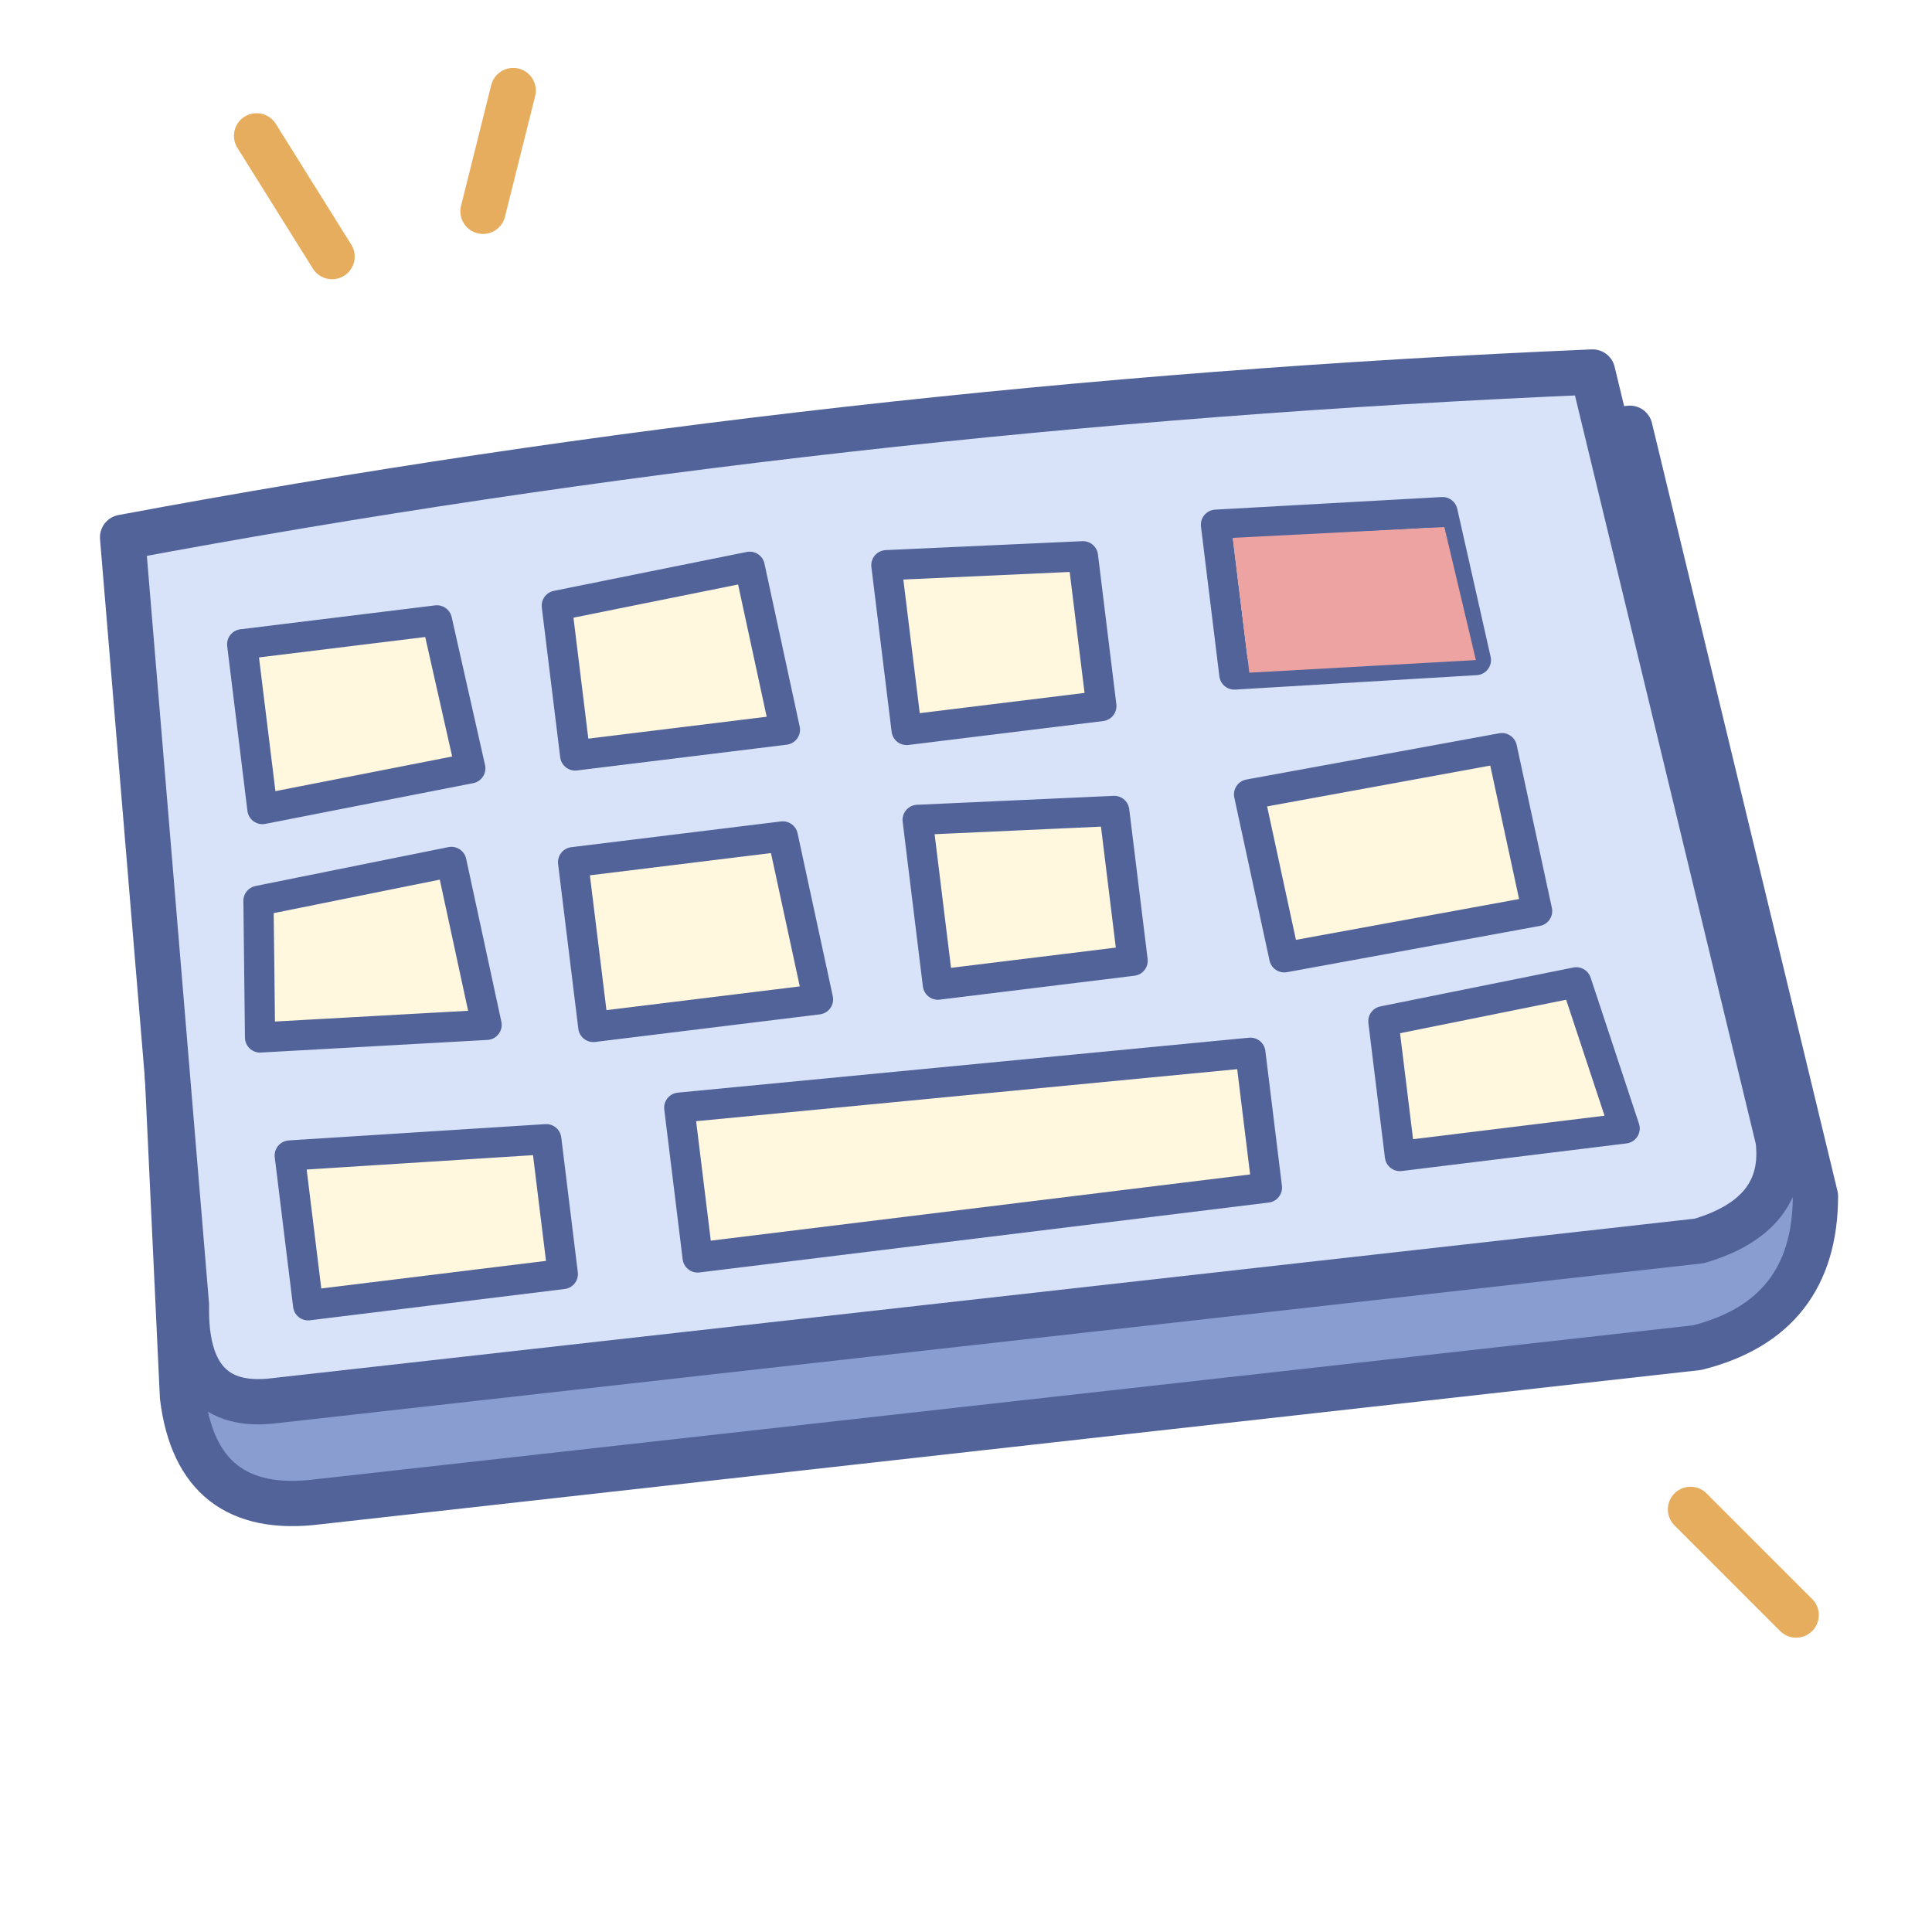
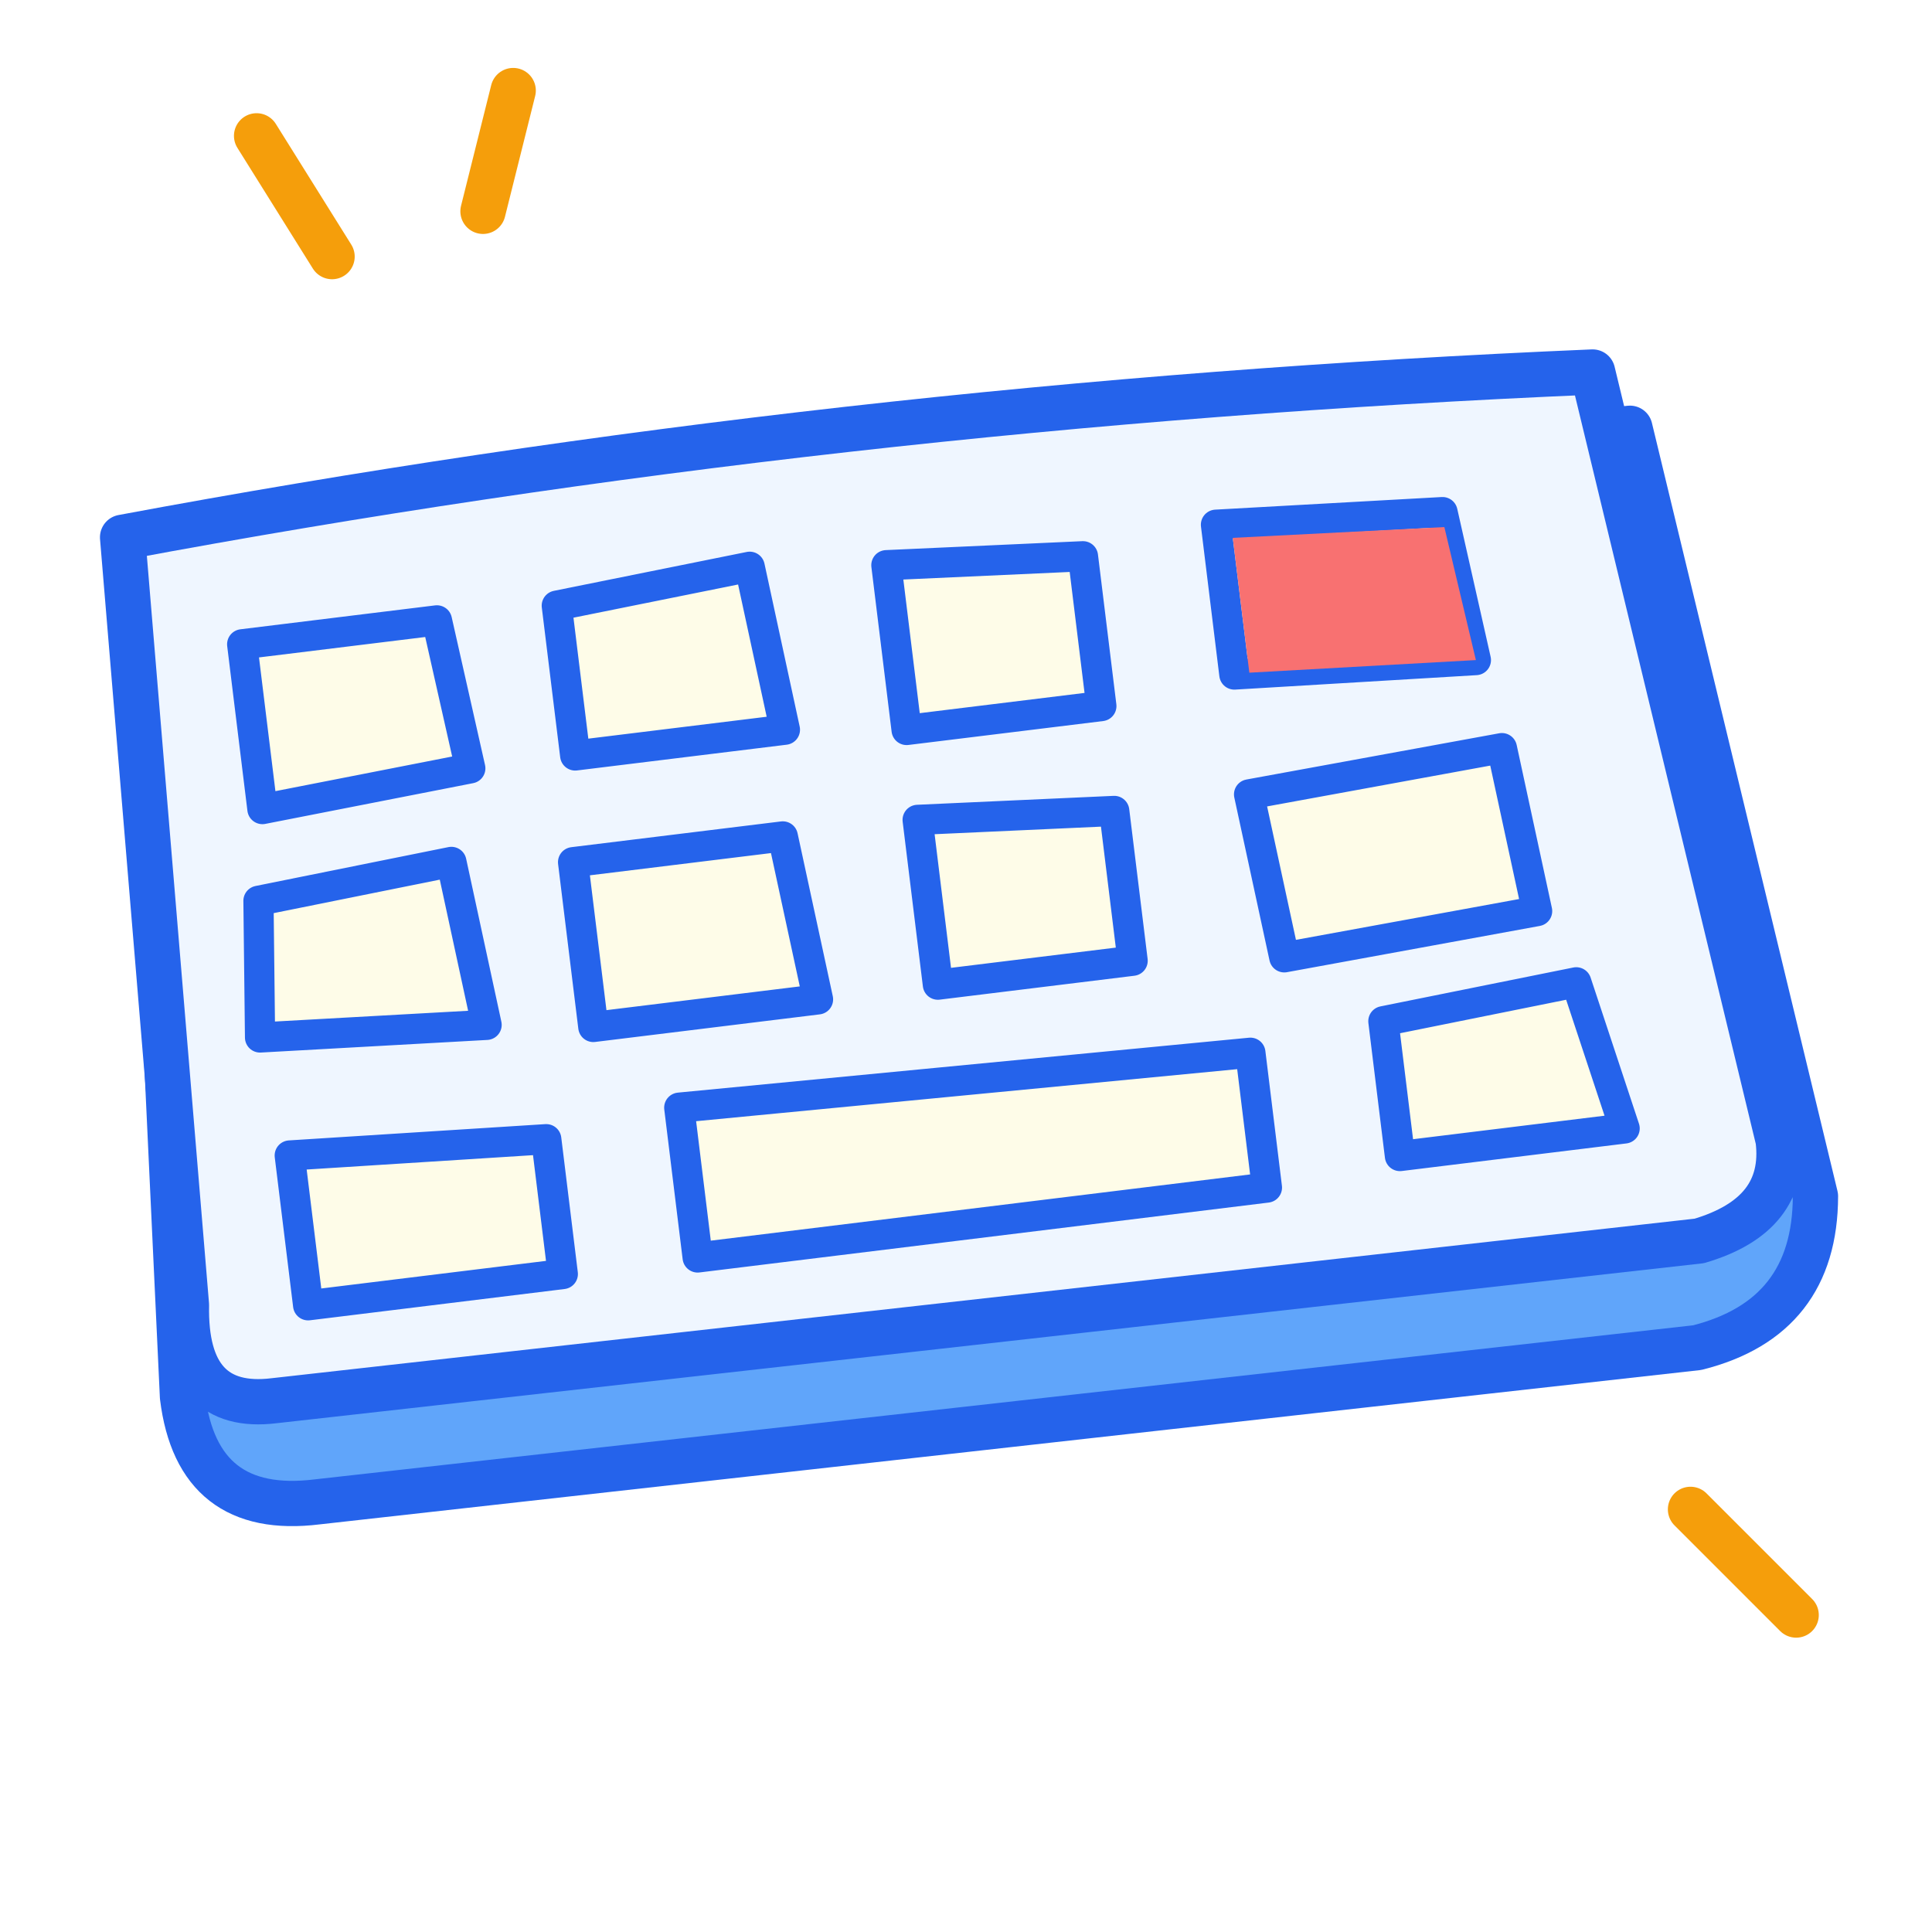
<svg xmlns="http://www.w3.org/2000/svg" viewBox="0 0 128 128" fill="none" stroke-linecap="round" stroke-linejoin="round">
-   <g transform="rotate(-7 64 64)" stroke="#526399" stroke-width="3">
-     <path d="M13 33 112 34 118 86Q117 94 109 95L17 94Q9 94 9 86Z" fill="#899dd0" />
-     <path d="M12 29Q60 26 110 30L116 82Q116 87 110 88L15 87Q9 87 10 80Z" fill="#d8e3fa" />
-     <path d="M19 37h13l1 10-14 1Zm21 0 13-1 1 11H40Zm22 0 13 1v10H62Zm22 0 15 1 1 10-16-1ZM18 54l13-1 1 11-15-1Zm21 0h14l1 11H39Zm23 0 13 1v10H62Zm22 1 17-1 1 11-17 1ZM18 71l17 1v9H18Zm26 0 38 1v9H44Zm47 0 13-1 2 10H91Z" fill="#fff8de" stroke-width="2" />
-     <path d="m85 38 14 1 1 9-15-1Z" fill="#eda3a1" stroke="none" />
+   <g transform="rotate(-7 64 64)" stroke="#2563eb" stroke-width="3">
+     <path d="M13 33 112 34 118 86Q117 94 109 95L17 94Q9 94 9 86Z" fill="#60a5fa" />
+     <path d="M12 29Q60 26 110 30L116 82Q116 87 110 88L15 87Q9 87 10 80Z" fill="#eff6ff" />
+     <path d="M19 37h13l1 10-14 1Zm21 0 13-1 1 11H40Zm22 0 13 1v10H62Zm22 0 15 1 1 10-16-1ZM18 54l13-1 1 11-15-1Zm21 0h14l1 11H39Zm23 0 13 1v10H62Zm22 1 17-1 1 11-17 1ZM18 71l17 1v9H18Zm26 0 38 1v9H44Zm47 0 13-1 2 10H91Z" fill="#fefce8" stroke-width="2" />
+     <path d="m85 38 14 1 1 9-15-1Z" fill="#f87171" stroke="none" />
  </g>
-   <path d="m22 17-5-8m15 5 2-8m78 94 7 7" stroke="#e6ad5e" stroke-width="3" />
+   <path d="m22 17-5-8m15 5 2-8m78 94 7 7" stroke="#f59e0b" stroke-width="3" />
</svg>
